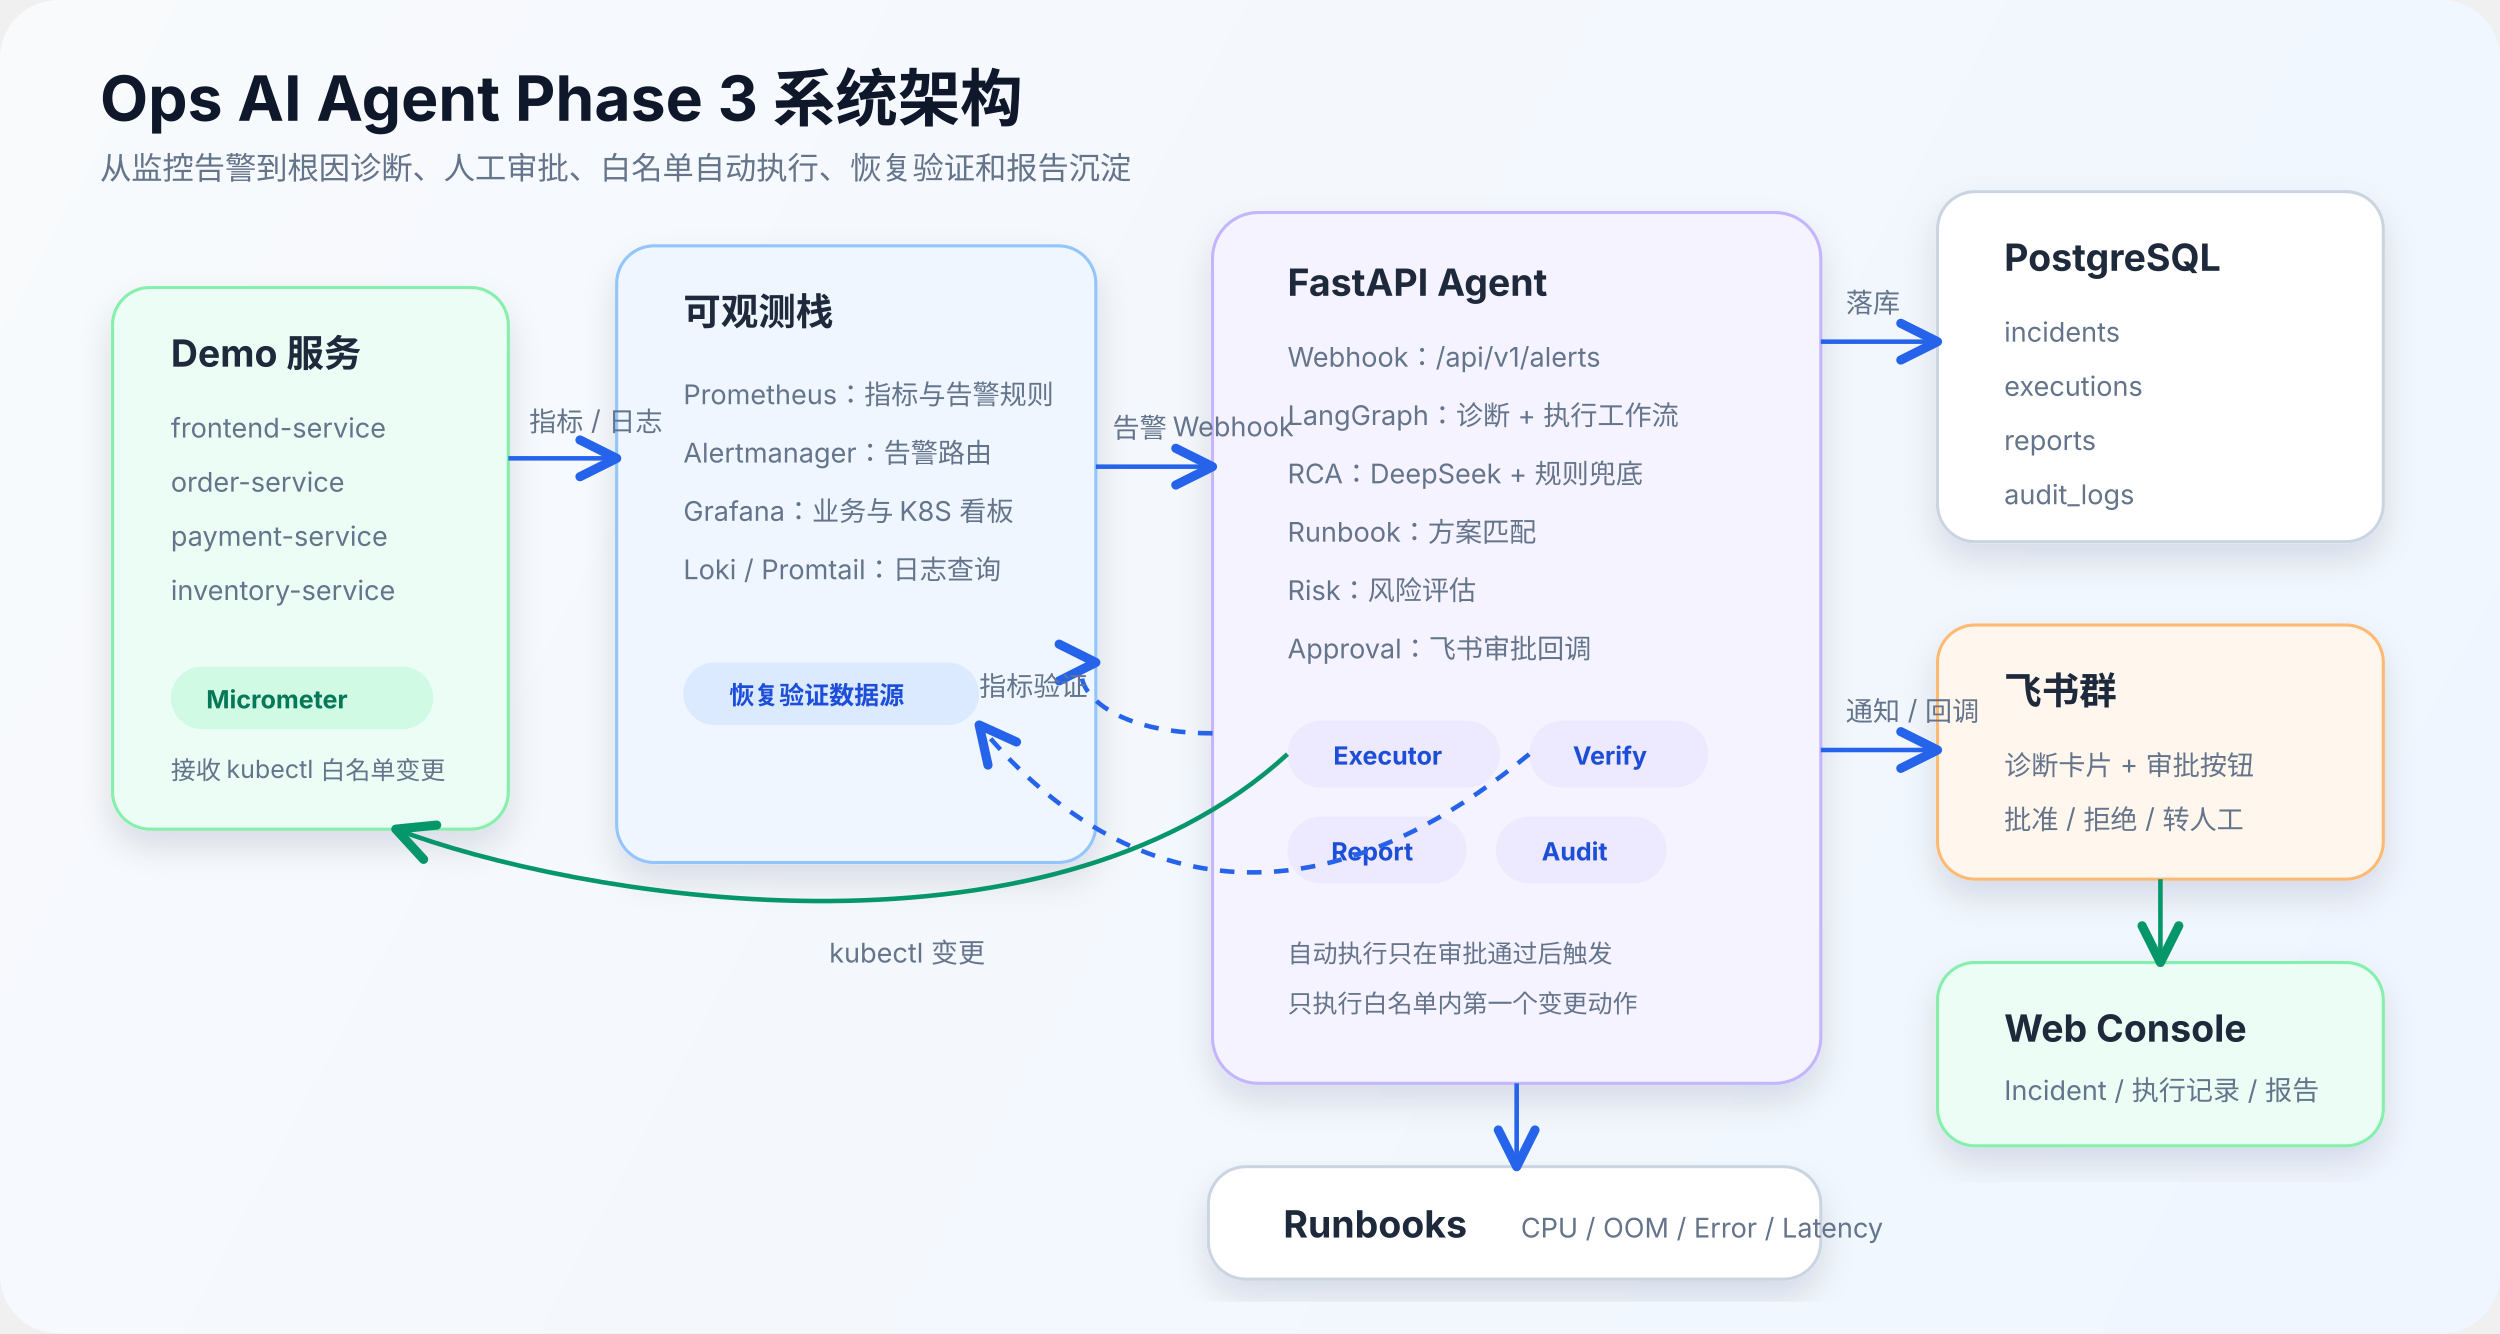
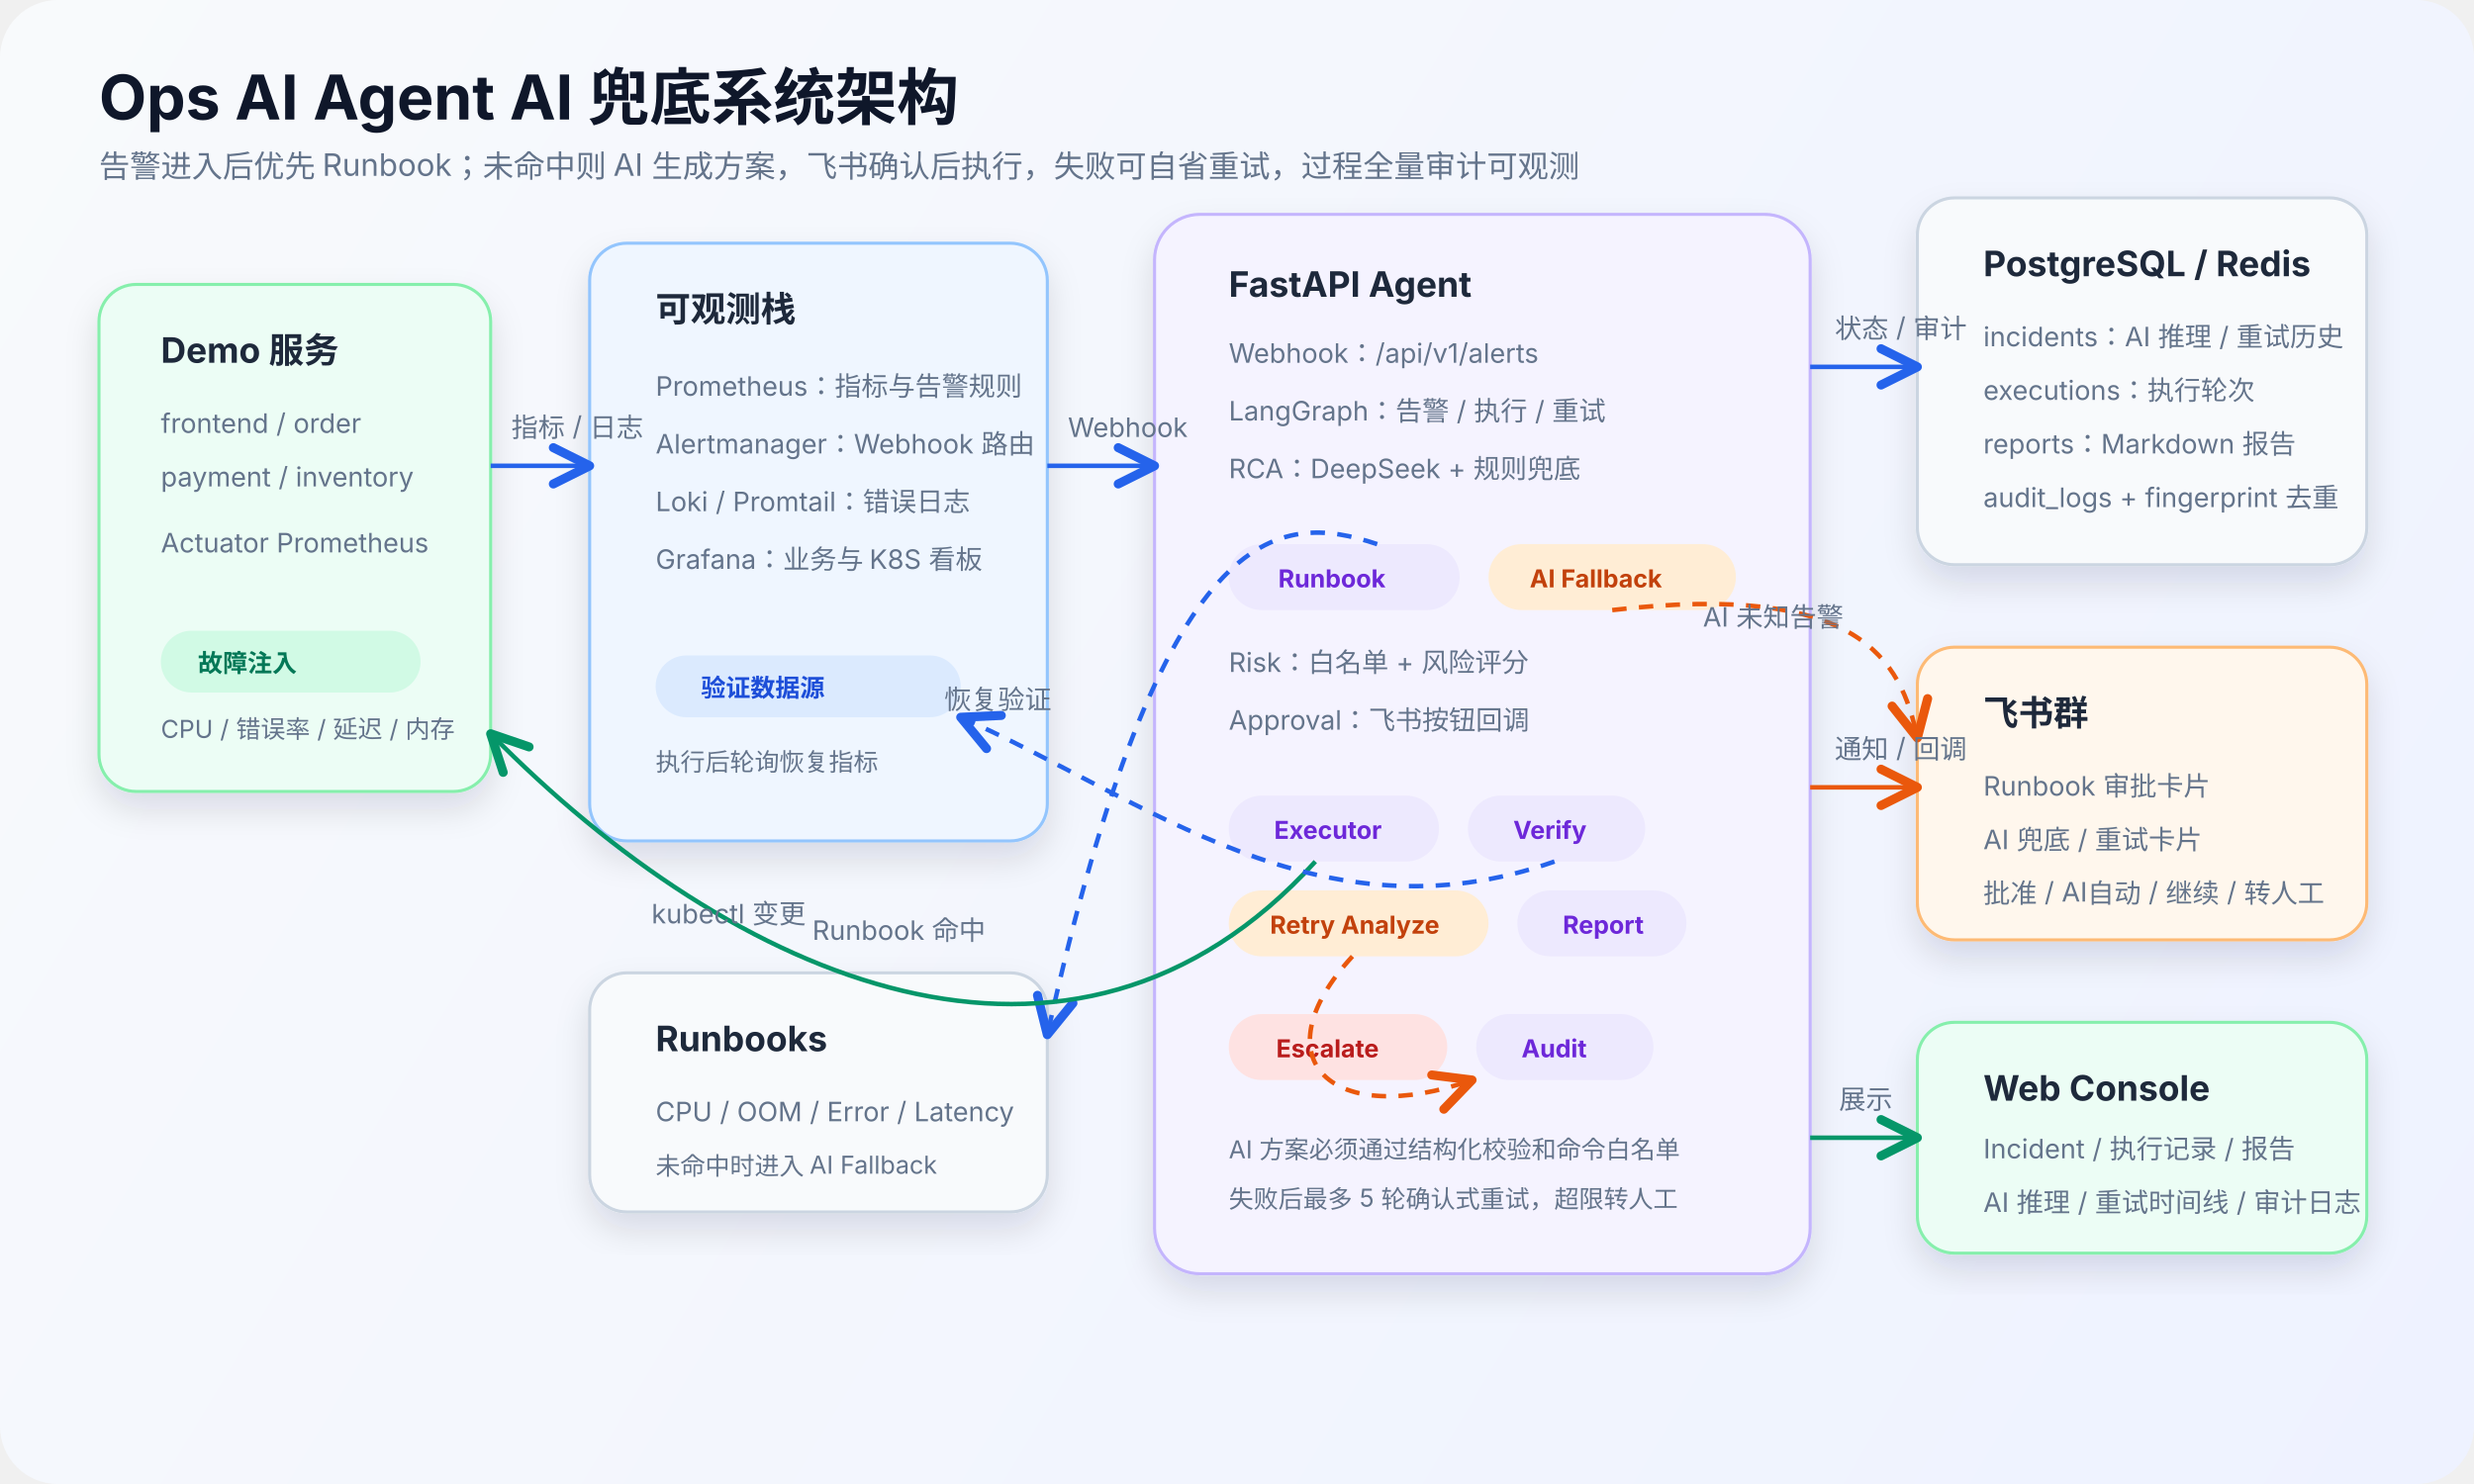
- <svg xmlns="http://www.w3.org/2000/svg" width="1200" height="640" viewBox="0 0 1200 640" fill="none" role="img" aria-labelledby="title desc">
+ <svg xmlns="http://www.w3.org/2000/svg" width="1200" height="720" viewBox="0 0 1200 720" fill="none" role="img" aria-labelledby="title desc">
  <defs>
-     <linearGradient id="bg" x1="0" y1="0" x2="1200" y2="640" gradientUnits="userSpaceOnUse">
+     <linearGradient id="bg" x1="0" y1="0" x2="1200" y2="720" gradientUnits="userSpaceOnUse">
      <stop stop-color="#F8FAFC" />
-       <stop offset="1" stop-color="#EFF6FF" />
+       <stop offset="1" stop-color="#EEF2FF" />
    </linearGradient>
-     <filter id="shadow" x="-20%" y="-20%" width="140%" height="140%">
+     <filter id="shadow" x="-18%" y="-18%" width="136%" height="136%">
      <feDropShadow dx="0" dy="8" stdDeviation="8" flood-color="#0F172A" flood-opacity="0.12" />
    </filter>
-     <marker id="arrow" markerWidth="12" markerHeight="12" refX="10" refY="6" orient="auto">
+     <marker id="arrowBlue" markerWidth="12" markerHeight="12" refX="10" refY="6" orient="auto">
      <path d="M2 2L10 6L2 10" stroke="#2563EB" stroke-width="2" stroke-linecap="round" stroke-linejoin="round" />
    </marker>
    <marker id="arrowGreen" markerWidth="12" markerHeight="12" refX="10" refY="6" orient="auto">
      <path d="M2 2L10 6L2 10" stroke="#059669" stroke-width="2" stroke-linecap="round" stroke-linejoin="round" />
    </marker>
+     <marker id="arrowOrange" markerWidth="12" markerHeight="12" refX="10" refY="6" orient="auto">
+       <path d="M2 2L10 6L2 10" stroke="#EA580C" stroke-width="2" stroke-linecap="round" stroke-linejoin="round" />
+     </marker>
    <style>
      .title { font: 700 30px -apple-system, BlinkMacSystemFont, "Segoe UI", sans-serif; fill: #0F172A; }
      .subtitle { font: 400 15px -apple-system, BlinkMacSystemFont, "Segoe UI", sans-serif; fill: #64748B; }
      .box { fill: #FFFFFF; stroke: #CBD5E1; stroke-width: 1.5; filter: url(#shadow); }
-       .box-blue { fill: #EFF6FF; stroke: #93C5FD; }
-       .box-green { fill: #ECFDF5; stroke: #86EFAC; }
-       .box-orange { fill: #FFF7ED; stroke: #FDBA74; }
-       .box-purple { fill: #F5F3FF; stroke: #C4B5FD; }
-       .box-red { fill: #FEF2F2; stroke: #FCA5A5; }
-       .label { font: 700 18px -apple-system, BlinkMacSystemFont, "Segoe UI", sans-serif; fill: #1E293B; }
+       .blue { fill: #EFF6FF; stroke: #93C5FD; }
+       .green { fill: #ECFDF5; stroke: #86EFAC; }
+       .orange { fill: #FFF7ED; stroke: #FDBA74; }
+       .purple { fill: #F5F3FF; stroke: #C4B5FD; }
+       .red { fill: #FEF2F2; stroke: #FCA5A5; }
+       .slate { fill: #F8FAFC; stroke: #CBD5E1; }
+       .label { font: 700 17px -apple-system, BlinkMacSystemFont, "Segoe UI", sans-serif; fill: #1E293B; }
      .small { font: 400 13px -apple-system, BlinkMacSystemFont, "Segoe UI", sans-serif; fill: #64748B; }
      .tiny { font: 400 12px -apple-system, BlinkMacSystemFont, "Segoe UI", sans-serif; fill: #64748B; }
      .pill { fill: #DBEAFE; }
      .pill-green { fill: #D1FAE5; }
+       .pill-orange { fill: #FFEDD5; }
      .pill-purple { fill: #EDE9FE; }
+       .pill-red { fill: #FEE2E2; }
      .pill-text { font: 700 12px -apple-system, BlinkMacSystemFont, "Segoe UI", sans-serif; fill: #1D4ED8; }
      .pill-text-green { font: 700 12px -apple-system, BlinkMacSystemFont, "Segoe UI", sans-serif; fill: #047857; }
-       .arrow { stroke: #2563EB; stroke-width: 2.2; marker-end: url(#arrow); fill: none; }
+       .pill-text-orange { font: 700 12px -apple-system, BlinkMacSystemFont, "Segoe UI", sans-serif; fill: #C2410C; }
+       .pill-text-purple { font: 700 12px -apple-system, BlinkMacSystemFont, "Segoe UI", sans-serif; fill: #6D28D9; }
+       .pill-text-red { font: 700 12px -apple-system, BlinkMacSystemFont, "Segoe UI", sans-serif; fill: #B91C1C; }
+       .arrow-blue { stroke: #2563EB; stroke-width: 2.2; marker-end: url(#arrowBlue); fill: none; }
      .arrow-green { stroke: #059669; stroke-width: 2.2; marker-end: url(#arrowGreen); fill: none; }
+       .arrow-orange { stroke: #EA580C; stroke-width: 2.2; marker-end: url(#arrowOrange); fill: none; }
      .dash { stroke-dasharray: 7 6; }
    </style>
  </defs>
-   <rect width="1200" height="640" rx="28" fill="url(#bg)" />
-   <text x="48" y="58" class="title">Ops AI Agent Phase 3 系统架构</text>
-   <text x="48" y="86" class="subtitle">从监控告警到根因诊断、人工审批、白名单自动执行、恢复验证和报告沉淀</text>
-   <rect x="54" y="138" width="190" height="260" rx="18" class="box box-green" />
-   <text x="82" y="176" class="label">Demo 服务</text>
-   <text x="82" y="210" class="small">frontend-service</text>
-   <text x="82" y="236" class="small">order-service</text>
-   <text x="82" y="262" class="small">payment-service</text>
-   <text x="82" y="288" class="small">inventory-service</text>
-   <rect x="82" y="320" width="126" height="30" rx="15" class="pill-green" />
-   <text x="99" y="340" class="pill-text-green">Micrometer</text>
-   <text x="82" y="374" class="tiny">接收 kubectl 白名单变更</text>
-   <rect x="296" y="118" width="230" height="296" rx="18" class="box box-blue" />
-   <text x="328" y="156" class="label">可观测栈</text>
-   <text x="328" y="194" class="small">Prometheus：指标与告警规则</text>
-   <text x="328" y="222" class="small">Alertmanager：告警路由</text>
-   <text x="328" y="250" class="small">Grafana：业务与 K8S 看板</text>
-   <text x="328" y="278" class="small">Loki / Promtail：日志查询</text>
-   <rect x="328" y="318" width="142" height="30" rx="15" class="pill" />
-   <text x="350" y="338" class="pill-text">恢复验证数据源</text>
-   <rect x="582" y="102" width="292" height="418" rx="22" class="box box-purple" />
-   <text x="618" y="142" class="label">FastAPI Agent</text>
-   <text x="618" y="176" class="small">Webhook：/api/v1/alerts</text>
-   <text x="618" y="204" class="small">LangGraph：诊断 + 执行工作流</text>
-   <text x="618" y="232" class="small">RCA：DeepSeek + 规则兜底</text>
-   <text x="618" y="260" class="small">Runbook：方案匹配</text>
-   <text x="618" y="288" class="small">Risk：风险评估</text>
-   <text x="618" y="316" class="small">Approval：飞书审批回调</text>
-   <rect x="618" y="346" width="102" height="32" rx="16" class="pill-purple" />
-   <text x="640" y="367" class="pill-text">Executor</text>
-   <rect x="734" y="346" width="86" height="32" rx="16" class="pill-purple" />
-   <text x="755" y="367" class="pill-text">Verify</text>
-   <rect x="618" y="392" width="86" height="32" rx="16" class="pill-purple" />
-   <text x="639" y="413" class="pill-text">Report</text>
-   <rect x="718" y="392" width="82" height="32" rx="16" class="pill-purple" />
-   <text x="740" y="413" class="pill-text">Audit</text>
-   <text x="618" y="462" class="tiny">自动执行只在审批通过后触发</text>
-   <text x="618" y="486" class="tiny">只执行白名单内第一个变更动作</text>
-   <rect x="930" y="92" width="214" height="168" rx="18" class="box" />
-   <text x="962" y="130" class="label">PostgreSQL</text>
-   <text x="962" y="164" class="small">incidents</text>
-   <text x="962" y="190" class="small">executions</text>
-   <text x="962" y="216" class="small">reports</text>
-   <text x="962" y="242" class="small">audit_logs</text>
-   <rect x="930" y="300" width="214" height="122" rx="18" class="box box-orange" />
-   <text x="962" y="338" class="label">飞书群</text>
-   <text x="962" y="372" class="small">诊断卡片 + 审批按钮</text>
-   <text x="962" y="398" class="small">批准 / 拒绝 / 转人工</text>
-   <rect x="930" y="462" width="214" height="88" rx="18" class="box box-green" />
-   <text x="962" y="500" class="label">Web Console</text>
-   <text x="962" y="528" class="small">Incident / 执行记录 / 报告</text>
-   <rect x="580" y="560" width="294" height="54" rx="18" class="box" />
-   <text x="616" y="594" class="label">Runbooks</text>
-   <text x="730" y="594" class="small">CPU / OOM / Error / Latency</text>
-   <path d="M244 220C264 220 274 220 296 220" class="arrow" />
-   <path d="M526 224C550 224 558 224 582 224" class="arrow" />
-   <path d="M874 164C900 164 904 164 930 164" class="arrow" />
-   <path d="M874 360C900 360 904 360 930 360" class="arrow" />
-   <path d="M1037 422V462" class="arrow-green" />
-   <path d="M728 520V560" class="arrow" />
-   <path d="M582 352C520 352 510 318 526 318" class="arrow dash" />
-   <path d="M618 362C500 470 274 430 190 398" class="arrow-green" />
-   <path d="M734 362C596 476 504 390 470 348" class="arrow dash" />
-   <text x="254" y="207" class="small">指标 / 日志</text>
-   <text x="534" y="210" class="small">告警 Webhook</text>
-   <text x="886" y="150" class="small">落库</text>
-   <text x="886" y="346" class="small">通知 / 回调</text>
-   <text x="398" y="462" class="small">kubectl 变更</text>
-   <text x="470" y="334" class="small">指标验证</text>
+   <rect width="1200" height="720" rx="28" fill="url(#bg)" />
+   <text x="48" y="58" class="title">Ops AI Agent AI 兜底系统架构</text>
+   <text x="48" y="86" class="subtitle">告警进入后优先 Runbook；未命中则 AI 生成方案，飞书确认后执行，失败可自省重试，过程全量审计可观测</text>
+   <rect x="48" y="138" width="190" height="246" rx="18" class="box green" />
+   <text x="78" y="176" class="label">Demo 服务</text>
+   <text x="78" y="210" class="small">frontend / order</text>
+   <text x="78" y="236" class="small">payment / inventory</text>
+   <text x="78" y="268" class="small">Actuator Prometheus</text>
+   <rect x="78" y="306" width="126" height="30" rx="15" class="pill-green" />
+   <text x="96" y="326" class="pill-text-green">故障注入</text>
+   <text x="78" y="358" class="tiny">CPU / 错误率 / 延迟 / 内存</text>
+   <rect x="286" y="118" width="222" height="290" rx="18" class="box blue" />
+   <text x="318" y="156" class="label">可观测栈</text>
+   <text x="318" y="192" class="small">Prometheus：指标与告警规则</text>
+   <text x="318" y="220" class="small">Alertmanager：Webhook 路由</text>
+   <text x="318" y="248" class="small">Loki / Promtail：错误日志</text>
+   <text x="318" y="276" class="small">Grafana：业务与 K8S 看板</text>
+   <rect x="318" y="318" width="148" height="30" rx="15" class="pill" />
+   <text x="340" y="338" class="pill-text">验证数据源</text>
+   <text x="318" y="374" class="tiny">执行后轮询恢复指标</text>
+   <rect x="560" y="104" width="318" height="514" rx="22" class="box purple" />
+   <text x="596" y="144" class="label">FastAPI Agent</text>
+   <text x="596" y="176" class="small">Webhook：/api/v1/alerts</text>
+   <text x="596" y="204" class="small">LangGraph：告警 / 执行 / 重试</text>
+   <text x="596" y="232" class="small">RCA：DeepSeek + 规则兜底</text>
+   <rect x="596" y="264" width="112" height="32" rx="16" class="pill-purple" />
+   <text x="620" y="285" class="pill-text-purple">Runbook</text>
+   <rect x="722" y="264" width="120" height="32" rx="16" class="pill-orange" />
+   <text x="742" y="285" class="pill-text-orange">AI Fallback</text>
+   <text x="596" y="326" class="small">Risk：白名单 + 风险评分</text>
+   <text x="596" y="354" class="small">Approval：飞书按钮回调</text>
+   <rect x="596" y="386" width="102" height="32" rx="16" class="pill-purple" />
+   <text x="618" y="407" class="pill-text-purple">Executor</text>
+   <rect x="712" y="386" width="86" height="32" rx="16" class="pill-purple" />
+   <text x="734" y="407" class="pill-text-purple">Verify</text>
+   <rect x="596" y="432" width="126" height="32" rx="16" class="pill-orange" />
+   <text x="616" y="453" class="pill-text-orange">Retry Analyze</text>
+   <rect x="736" y="432" width="82" height="32" rx="16" class="pill-purple" />
+   <text x="758" y="453" class="pill-text-purple">Report</text>
+   <rect x="596" y="492" width="106" height="32" rx="16" class="pill-red" />
+   <text x="619" y="513" class="pill-text-red">Escalate</text>
+   <rect x="716" y="492" width="86" height="32" rx="16" class="pill-purple" />
+   <text x="738" y="513" class="pill-text-purple">Audit</text>
+   <text x="596" y="562" class="tiny">AI 方案必须通过结构化校验和命令白名单</text>
+   <text x="596" y="586" class="tiny">失败后最多 5 轮确认式重试，超限转人工</text>
+   <rect x="930" y="96" width="218" height="178" rx="18" class="box slate" />
+   <text x="962" y="134" class="label">PostgreSQL / Redis</text>
+   <text x="962" y="168" class="small">incidents：AI 推理 / 重试历史</text>
+   <text x="962" y="194" class="small">executions：执行轮次</text>
+   <text x="962" y="220" class="small">reports：Markdown 报告</text>
+   <text x="962" y="246" class="small">audit_logs + fingerprint 去重</text>
+   <rect x="930" y="314" width="218" height="142" rx="18" class="box orange" />
+   <text x="962" y="352" class="label">飞书群</text>
+   <text x="962" y="386" class="small">Runbook 审批卡片</text>
+   <text x="962" y="412" class="small">AI 兜底 / 重试卡片</text>
+   <text x="962" y="438" class="small">批准 / AI自动 / 继续 / 转人工</text>
+   <rect x="930" y="496" width="218" height="112" rx="18" class="box green" />
+   <text x="962" y="534" class="label">Web Console</text>
+   <text x="962" y="562" class="small">Incident / 执行记录 / 报告</text>
+   <text x="962" y="588" class="small">AI 推理 / 重试时间线 / 审计日志</text>
+   <rect x="286" y="472" width="222" height="116" rx="18" class="box slate" />
+   <text x="318" y="510" class="label">Runbooks</text>
+   <text x="318" y="544" class="small">CPU / OOM / Error / Latency</text>
+   <text x="318" y="570" class="tiny">未命中时进入 AI Fallback</text>
+   <path d="M238 226H286" class="arrow-blue" />
+   <path d="M508 226H560" class="arrow-blue" />
+   <path d="M878 178H930" class="arrow-blue" />
+   <path d="M878 382H930" class="arrow-orange" />
+   <path d="M878 552H930" class="arrow-green" />
+   <path d="M668 264C620 248 564 250 508 502" class="arrow-blue dash" />
+   <path d="M782 296C902 282 922 320 930 358" class="arrow-orange dash" />
+   <path d="M638 418C520 548 356 476 238 356" class="arrow-green" />
+   <path d="M754 418C640 458 556 388 466 348" class="arrow-blue dash" />
+   <path d="M656 464C610 514 646 548 714 524" class="arrow-orange dash" />
+   <text x="248" y="212" class="small">指标 / 日志</text>
+   <text x="518" y="212" class="small">Webhook</text>
+   <text x="890" y="164" class="small">状态 / 审计</text>
+   <text x="890" y="368" class="small">通知 / 回调</text>
+   <text x="892" y="538" class="small">展示</text>
+   <text x="394" y="456" class="small">Runbook 命中</text>
+   <text x="826" y="304" class="small">AI 未知告警</text>
+   <text x="316" y="448" class="small">kubectl 变更</text>
+   <text x="458" y="344" class="small">恢复验证</text>
</svg>
